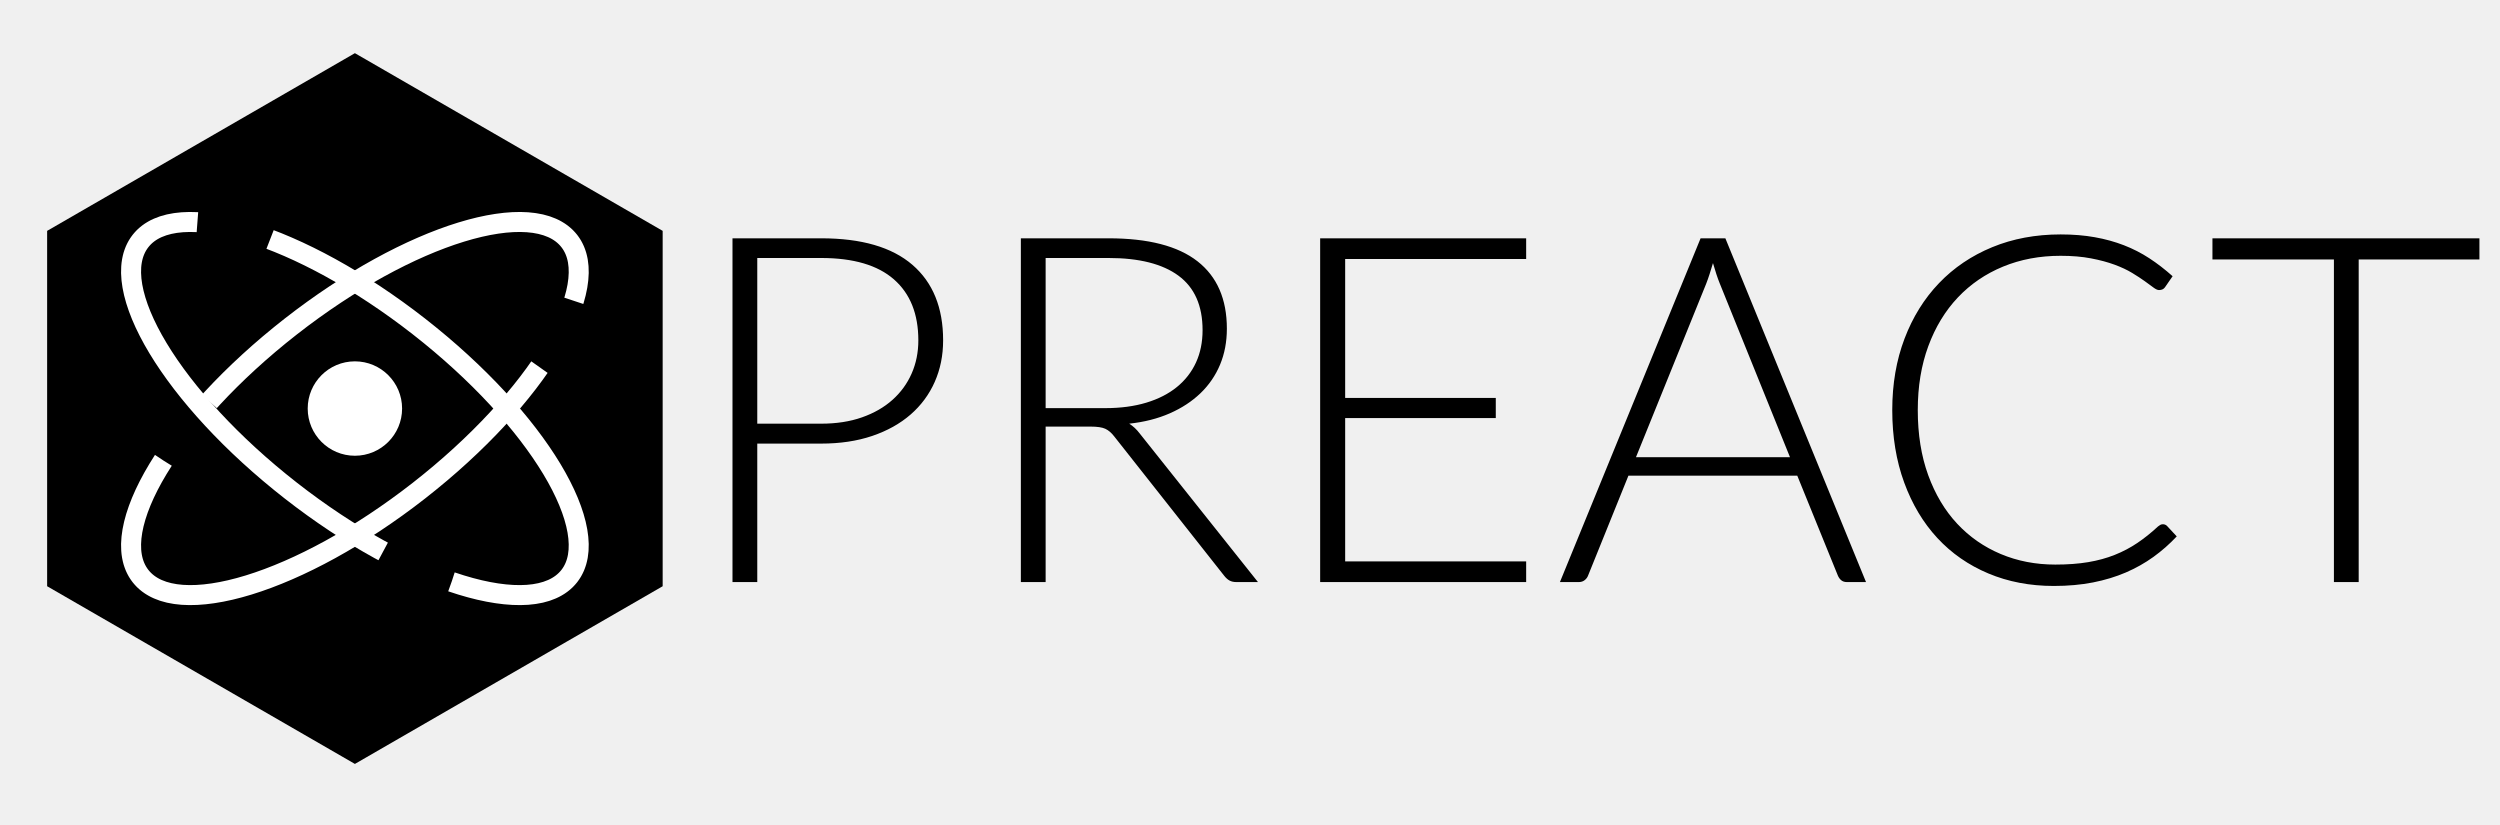
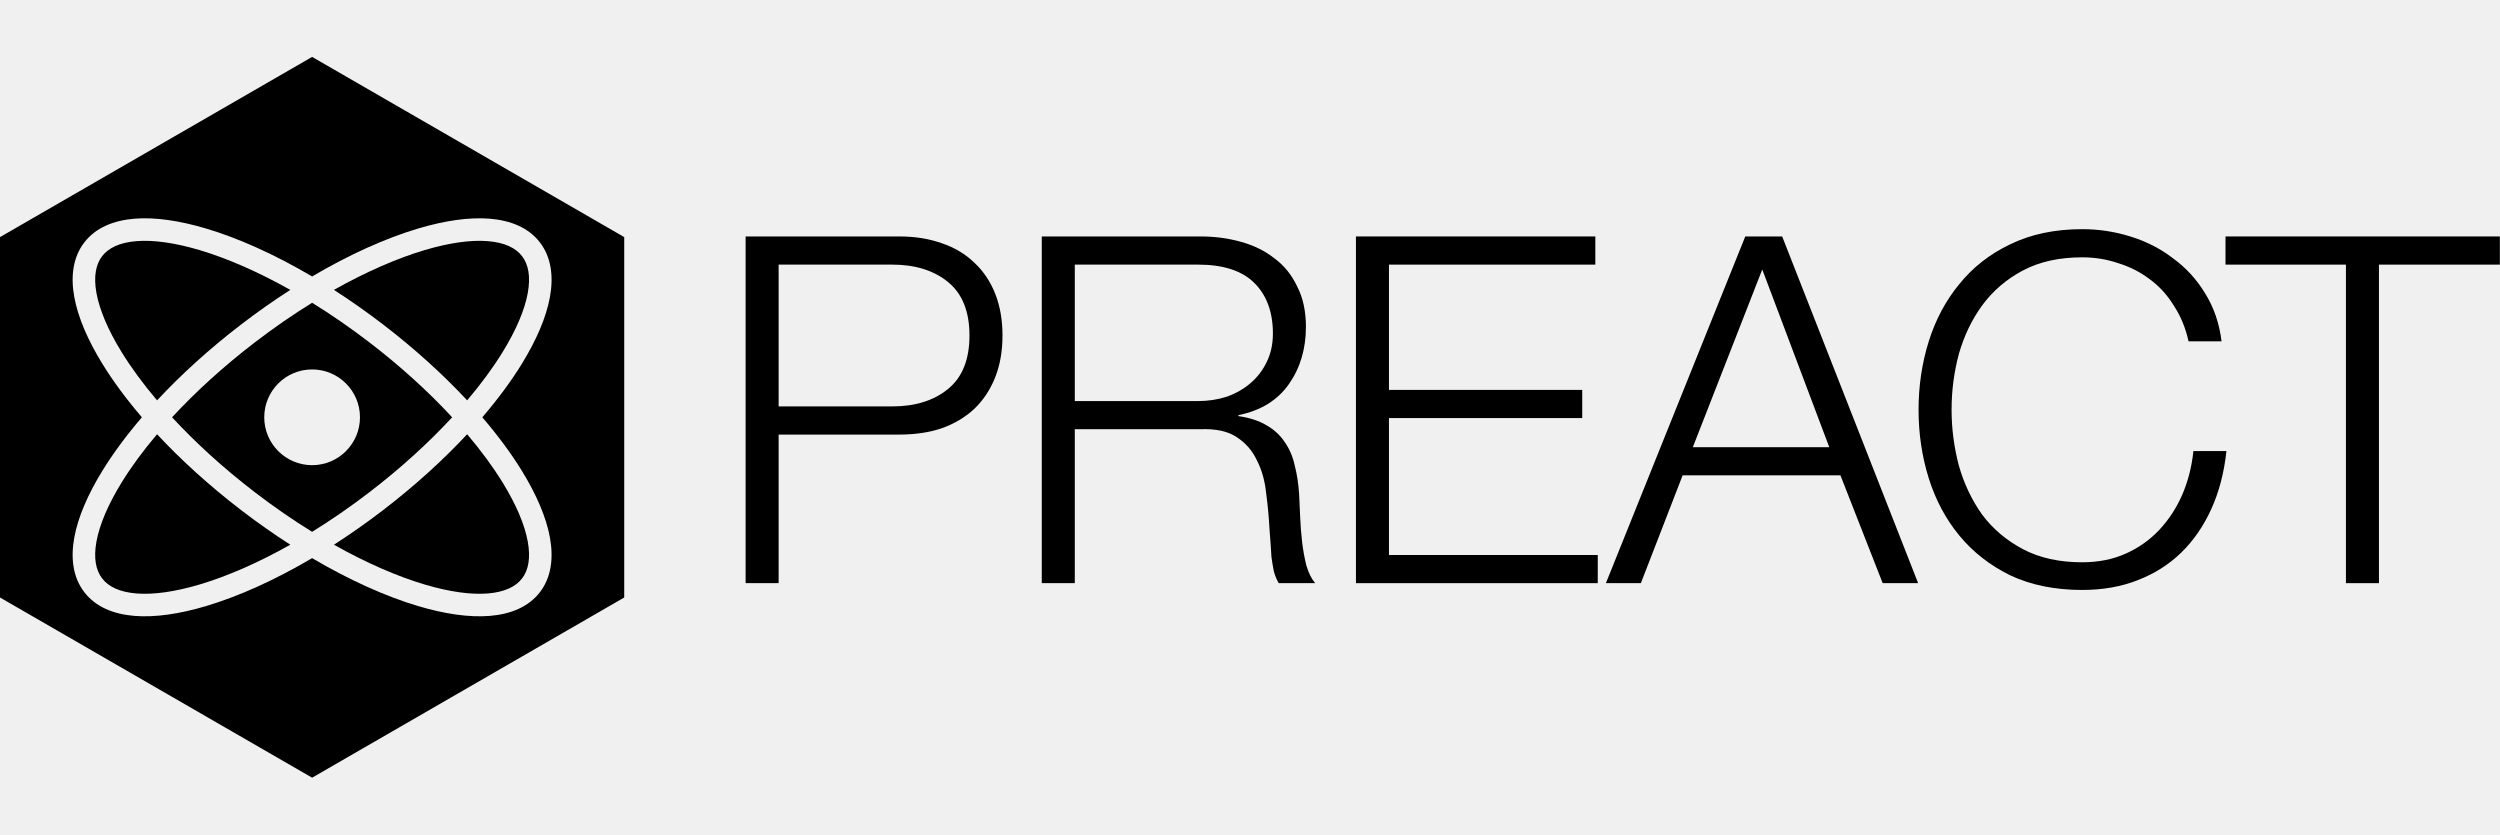
- <svg xmlns="http://www.w3.org/2000/svg" width="667" height="220" viewBox="0 0 667 220" fill="none">
-   <path d="M94.687 14.185L176.799 61.593V156.407L94.687 203.815L12.575 156.407V61.593L94.687 14.185Z" fill="black" />
-   <path d="M37.484 153.692C46.929 165.782 80.197 155.572 111.789 130.889C143.382 106.206 161.336 76.397 151.891 64.308C142.446 52.218 109.179 62.428 77.586 87.111C45.993 111.794 28.039 141.603 37.484 153.692Z" stroke="white" stroke-width="5.333" stroke-dasharray="129 20" />
-   <path d="M151.891 153.692C161.336 141.603 143.382 111.794 111.789 87.111C80.196 62.428 46.929 52.218 37.483 64.308C28.038 76.397 45.993 106.206 77.586 130.889C109.178 155.572 142.446 165.782 151.891 153.692Z" stroke="white" stroke-width="5.333" stroke-dasharray="129 20" />
-   <path d="M94.687 121.593C101.642 121.593 107.28 115.955 107.28 109C107.28 102.045 101.642 96.407 94.687 96.407C87.733 96.407 82.095 102.045 82.095 109C82.095 115.955 87.733 121.593 94.687 121.593Z" fill="white" />
-   <path d="M202.039 118.352V155.296H195.428V63.581H219.087C229.846 63.581 237.958 65.937 243.425 70.648C248.891 75.357 251.625 82.075 251.625 90.804C251.625 94.823 250.879 98.519 249.387 101.889C247.896 105.259 245.746 108.165 242.936 110.607C240.128 113.047 236.716 114.948 232.699 116.311C228.679 117.672 224.142 118.352 219.087 118.352H202.039ZM202.039 113.037H219.087C223.149 113.037 226.778 112.475 229.973 111.352C233.173 110.228 235.885 108.673 238.11 106.685C240.334 104.698 242.041 102.353 243.228 99.652C244.418 96.951 245.013 94.001 245.013 90.804C245.013 83.762 242.842 78.34 238.499 74.537C234.155 70.735 227.685 68.833 219.087 68.833H202.039V113.037ZM278.976 113.815V155.296H272.365V63.581H295.762C306.349 63.581 314.257 65.624 319.484 69.707C324.713 73.791 327.328 79.786 327.328 87.693C327.328 91.194 326.723 94.391 325.513 97.285C324.304 100.181 322.564 102.721 320.295 104.904C318.026 107.084 315.292 108.877 312.095 110.281C308.897 111.686 305.29 112.605 301.273 113.037C302.31 113.684 303.238 114.548 304.058 115.63L335.625 155.296H329.854C329.163 155.296 328.569 155.167 328.073 154.907C327.576 154.648 327.09 154.216 326.613 153.611L297.254 116.407C296.518 115.457 295.729 114.786 294.887 114.396C294.046 114.009 292.738 113.815 290.965 113.815H278.976ZM278.976 108.889H294.921C298.983 108.889 302.622 108.402 305.839 107.43C309.059 106.457 311.781 105.063 314.006 103.248C316.233 101.433 317.929 99.252 319.095 96.704C320.263 94.153 320.847 91.279 320.847 88.082C320.847 81.558 318.707 76.719 314.428 73.563C310.152 70.41 303.929 68.833 295.762 68.833H278.976V108.889ZM407.18 63.581V69.093H358.891V106.167H399.076V111.544H358.891V149.789H407.18V155.296H352.217V63.581H407.18ZM497.854 155.296H492.736C492.131 155.296 491.633 155.135 491.243 154.811C490.855 154.488 490.553 154.067 490.336 153.548L479.513 126.907H434.465L423.706 153.548C423.533 154.022 423.231 154.432 422.799 154.778C422.367 155.123 421.848 155.296 421.243 155.296H416.188L453.717 63.581H460.328L497.854 155.296ZM436.476 121.981H477.569L458.836 75.637C458.534 74.904 458.232 74.073 457.928 73.144C457.627 72.214 457.325 71.23 457.021 70.193C456.72 71.23 456.417 72.214 456.113 73.144C455.812 74.073 455.51 74.926 455.206 75.704L436.476 121.981ZM577.058 139.87C577.49 139.87 577.858 140.021 578.162 140.322L580.754 143.111C578.85 145.143 576.776 146.969 574.532 148.589C572.283 150.209 569.829 151.591 567.173 152.737C564.516 153.88 561.6 154.765 558.425 155.393C555.247 156.02 551.758 156.333 547.958 156.333C541.605 156.333 535.781 155.221 530.488 152.996C525.194 150.772 520.657 147.617 516.876 143.533C513.096 139.449 510.148 134.512 508.032 128.722C505.913 122.932 504.854 116.494 504.854 109.407C504.854 102.449 505.946 96.097 508.128 90.352C510.311 84.604 513.379 79.667 517.332 75.541C521.285 71.415 526.016 68.217 531.525 65.948C537.036 63.679 543.117 62.544 549.769 62.544C553.097 62.544 556.144 62.794 558.91 63.293C561.675 63.789 564.257 64.501 566.654 65.43C569.054 66.358 571.312 67.514 573.428 68.896C575.544 70.279 577.618 71.878 579.651 73.693L577.639 76.611C577.296 77.13 576.757 77.389 576.021 77.389C575.633 77.389 575.137 77.162 574.532 76.707C573.927 76.253 573.159 75.691 572.228 75.022C571.3 74.353 570.176 73.618 568.858 72.819C567.539 72.019 565.974 71.284 564.162 70.615C562.344 69.946 560.248 69.384 557.873 68.93C555.495 68.475 552.794 68.248 549.769 68.248C544.196 68.248 539.076 69.21 534.41 71.133C529.743 73.057 525.725 75.801 522.354 79.367C518.984 82.93 516.359 87.251 514.48 92.33C512.601 97.406 511.662 103.099 511.662 109.407C511.662 115.889 512.59 121.679 514.447 126.778C516.306 131.877 518.876 136.186 522.158 139.707C525.442 143.228 529.321 145.93 533.795 147.811C538.267 149.69 543.117 150.63 548.347 150.63C551.628 150.63 554.555 150.414 557.128 149.981C559.699 149.549 562.064 148.901 564.225 148.037C566.385 147.173 568.395 146.114 570.254 144.859C572.111 143.607 573.947 142.138 575.762 140.452C575.979 140.279 576.184 140.14 576.376 140.033C576.572 139.925 576.799 139.87 577.058 139.87ZM661.51 63.581V69.222H629.299V155.296H622.688V69.222H590.28V63.581H661.51Z" fill="black" />
+ <svg xmlns="http://www.w3.org/2000/svg" width="659" height="220" viewBox="0 0 659 220" fill="none">
+   <path d="M88.022 76.414C96.53 71.626 104.685 68.081 111.941 65.923C118.491 63.975 124.153 63.205 128.607 63.566C133.06 63.927 135.97 65.377 137.621 67.529C139.273 69.681 139.92 72.867 139.116 77.262C138.313 81.658 136.103 86.927 132.526 92.75C130.009 96.848 126.858 101.151 123.143 105.534C116.835 98.76 109.376 91.974 101.023 85.564C96.704 82.251 92.35 79.194 88.022 76.414Z" fill="black" />
+   <path d="M41.402 105.534C37.687 101.151 34.535 96.848 32.019 92.75C28.442 86.927 26.232 81.658 25.428 77.262C24.625 72.867 25.272 69.681 26.924 67.529C28.575 65.377 31.485 63.927 35.938 63.566C40.392 63.205 46.053 63.975 52.604 65.923C59.86 68.081 68.015 71.626 76.522 76.414C72.194 79.194 67.841 82.251 63.522 85.564C55.169 91.974 47.71 98.76 41.402 105.534Z" fill="black" />
+   <path fill-rule="evenodd" clip-rule="evenodd" d="M45.358 110C51.487 103.367 58.827 96.651 67.137 90.275C72.188 86.398 77.269 82.9 82.272 79.809C87.276 82.9 92.356 86.398 97.408 90.275C105.718 96.651 113.058 103.367 119.187 110C113.058 116.633 105.718 123.349 97.408 129.725C92.356 133.602 87.276 137.1 82.272 140.191C77.269 137.1 72.188 133.602 67.137 129.725C58.827 123.349 51.487 116.633 45.358 110ZM82.272 122.617C89.241 122.617 94.89 116.968 94.89 110C94.89 103.032 89.241 97.383 82.272 97.383C75.304 97.383 69.655 103.032 69.655 110C69.655 116.968 75.304 122.617 82.272 122.617Z" fill="black" />
+   <path d="M41.402 114.466C37.687 118.849 34.535 123.152 32.019 127.25C28.442 133.073 26.232 138.342 25.428 142.738C24.624 147.133 25.272 150.319 26.924 152.471C28.575 154.623 31.485 156.073 35.938 156.434C40.391 156.795 46.053 156.025 52.604 154.077C59.86 151.919 68.015 148.374 76.522 143.586C72.194 140.806 67.841 137.75 63.522 134.436C55.169 128.026 47.71 121.24 41.402 114.466Z" fill="black" />
+   <path d="M88.022 143.586C96.53 148.374 104.685 151.919 111.941 154.077C118.491 156.025 124.153 156.795 128.607 156.434C133.06 156.073 135.97 154.623 137.621 152.471C139.273 150.319 139.92 147.133 139.117 142.738C138.313 138.342 136.103 133.073 132.526 127.25C130.009 123.152 126.858 118.849 123.143 114.466C116.835 121.24 109.376 128.026 101.023 134.436C96.704 137.75 92.35 140.806 88.022 143.586Z" fill="black" />
+   <path fill-rule="evenodd" clip-rule="evenodd" d="M164.545 62.5L82.272 15L0 62.5V157.5L82.272 205L164.545 157.5V62.5ZM82.272 72.874C92.124 67.071 101.696 62.775 110.249 60.232C117.207 58.163 123.646 57.207 129.087 57.648C134.527 58.089 139.304 59.97 142.332 63.915C145.359 67.86 145.939 72.961 144.957 78.331C143.975 83.7 141.385 89.673 137.585 95.858C134.779 100.427 131.265 105.189 127.138 110C131.265 114.811 134.779 119.573 137.586 124.142C141.385 130.327 143.975 136.3 144.957 141.669C145.939 147.039 145.359 152.14 142.332 156.085C139.304 160.03 134.527 161.911 129.087 162.352C123.646 162.793 117.207 161.837 110.249 159.768C101.696 157.225 92.124 152.929 82.272 147.125C72.421 152.929 62.849 157.225 54.296 159.768C47.338 161.837 40.899 162.793 35.458 162.352C30.017 161.911 25.24 160.03 22.213 156.085C19.186 152.14 18.606 147.039 19.588 141.669C20.57 136.3 23.16 130.327 26.959 124.142C29.766 119.573 33.28 114.811 37.407 110C33.28 105.189 29.766 100.427 26.959 95.858C23.16 89.673 20.57 83.7 19.588 78.331C18.606 72.961 19.186 67.86 22.213 63.915C25.241 59.97 30.017 58.089 35.458 57.648C40.899 57.207 47.338 58.163 54.296 60.232C62.849 62.775 72.421 67.071 82.272 72.874Z" fill="black" />
+   <path d="M205.249 107.129V69.753H235.201C241.26 69.753 246.166 71.289 249.921 74.361C253.676 77.433 255.553 82.126 255.553 88.441C255.553 94.755 253.676 99.449 249.921 102.521C246.166 105.593 241.26 107.129 235.201 107.129H205.249ZM196.545 62.329V153.721H205.249V114.553H237.121C241.217 114.553 244.929 113.998 248.257 112.889C251.585 111.694 254.444 109.987 256.833 107.769C259.222 105.465 261.057 102.691 262.337 99.449C263.617 96.206 264.257 92.537 264.257 88.441C264.257 84.345 263.617 80.675 262.337 77.433C261.057 74.19 259.222 71.459 256.833 69.241C254.444 66.937 251.585 65.23 248.257 64.121C244.929 62.926 241.217 62.329 237.121 62.329H196.545Z" fill="black" />
+   <path d="M283.314 105.721V69.753H315.826C322.482 69.753 327.431 71.374 330.674 74.617C333.917 77.859 335.538 82.297 335.538 87.929C335.538 90.745 334.983 93.262 333.874 95.481C332.85 97.614 331.442 99.449 329.65 100.985C327.858 102.521 325.767 103.715 323.378 104.569C320.989 105.337 318.471 105.721 315.826 105.721H283.314ZM274.61 62.329V153.721H283.314V113.145H316.338C320.434 112.974 323.634 113.657 325.938 115.193C328.327 116.729 330.119 118.777 331.314 121.337C332.594 123.811 333.405 126.67 333.746 129.913C334.173 133.07 334.471 136.27 334.642 139.513C334.727 140.451 334.813 141.561 334.898 142.841C334.983 144.121 335.069 145.443 335.154 146.809C335.325 148.089 335.538 149.369 335.794 150.649C336.135 151.843 336.562 152.867 337.074 153.721H346.674C345.735 152.611 344.967 151.075 344.37 149.113C343.858 147.065 343.474 144.931 343.218 142.713C342.962 140.409 342.791 138.147 342.706 135.929C342.621 133.71 342.535 131.833 342.45 130.297C342.279 127.566 341.895 125.049 341.298 122.745C340.786 120.355 339.89 118.265 338.61 116.473C337.415 114.681 335.837 113.23 333.874 112.121C331.911 110.926 329.437 110.115 326.45 109.689V109.433C332.338 108.238 336.775 105.507 339.762 101.241C342.749 96.974 344.242 91.939 344.242 86.137C344.242 82.041 343.474 78.499 341.938 75.513C340.487 72.441 338.482 69.966 335.922 68.089C333.447 66.126 330.503 64.675 327.09 63.737C323.762 62.798 320.221 62.329 316.466 62.329H274.61Z" fill="black" />
+   <path d="M357.425 62.329V153.721H421.169V146.297H366.129V110.201H417.073V102.777H366.129V69.753H420.529V62.329H357.425Z" fill="black" />
+   <path d="M446.228 117.881L464.532 71.033L482.196 117.881H446.228ZM460.052 62.329L423.316 153.721H432.532L443.54 125.305H485.14L496.276 153.721H505.62L469.78 62.329H460.052Z" fill="black" />
+   <path d="M576.901 89.977H585.605C585.008 85.198 583.557 80.974 581.253 77.305C579.034 73.635 576.218 70.563 572.805 68.089C569.477 65.529 565.722 63.609 561.541 62.329C557.445 61.049 553.221 60.409 548.869 60.409C541.701 60.409 535.386 61.731 529.925 64.377C524.549 66.937 520.069 70.435 516.485 74.873C512.901 79.225 510.213 84.259 508.421 89.977C506.629 95.694 505.733 101.71 505.733 108.025C505.733 114.339 506.629 120.355 508.421 126.073C510.213 131.79 512.901 136.825 516.485 141.177C520.069 145.529 524.549 149.027 529.925 151.673C535.386 154.233 541.701 155.513 548.869 155.513C554.245 155.513 559.109 154.659 563.461 152.953C567.898 151.246 571.738 148.814 574.981 145.657C578.224 142.499 580.869 138.659 582.917 134.137C584.965 129.614 586.288 124.537 586.885 118.905H578.181C577.754 123.001 576.773 126.841 575.237 130.425C573.701 133.923 571.696 136.995 569.221 139.641C566.746 142.286 563.802 144.377 560.389 145.913C556.976 147.449 553.136 148.217 548.869 148.217C542.81 148.217 537.605 147.065 533.253 144.761C528.901 142.457 525.317 139.427 522.501 135.673C519.77 131.833 517.722 127.523 516.357 122.745C515.077 117.881 514.437 112.974 514.437 108.025C514.437 102.99 515.077 98.083 516.357 93.305C517.722 88.526 519.77 84.259 522.501 80.505C525.317 76.665 528.901 73.593 533.253 71.289C537.605 68.985 542.81 67.833 548.869 67.833C552.197 67.833 555.354 68.345 558.341 69.369C561.413 70.307 564.186 71.715 566.661 73.593C569.221 75.47 571.354 77.817 573.061 80.633C574.853 83.363 576.133 86.478 576.901 89.977Z" fill="black" />
+   <path d="M586.642 62.329V69.753H618.386V153.721H627.09V69.753H658.962V62.329H586.642Z" fill="black" />
</svg>
